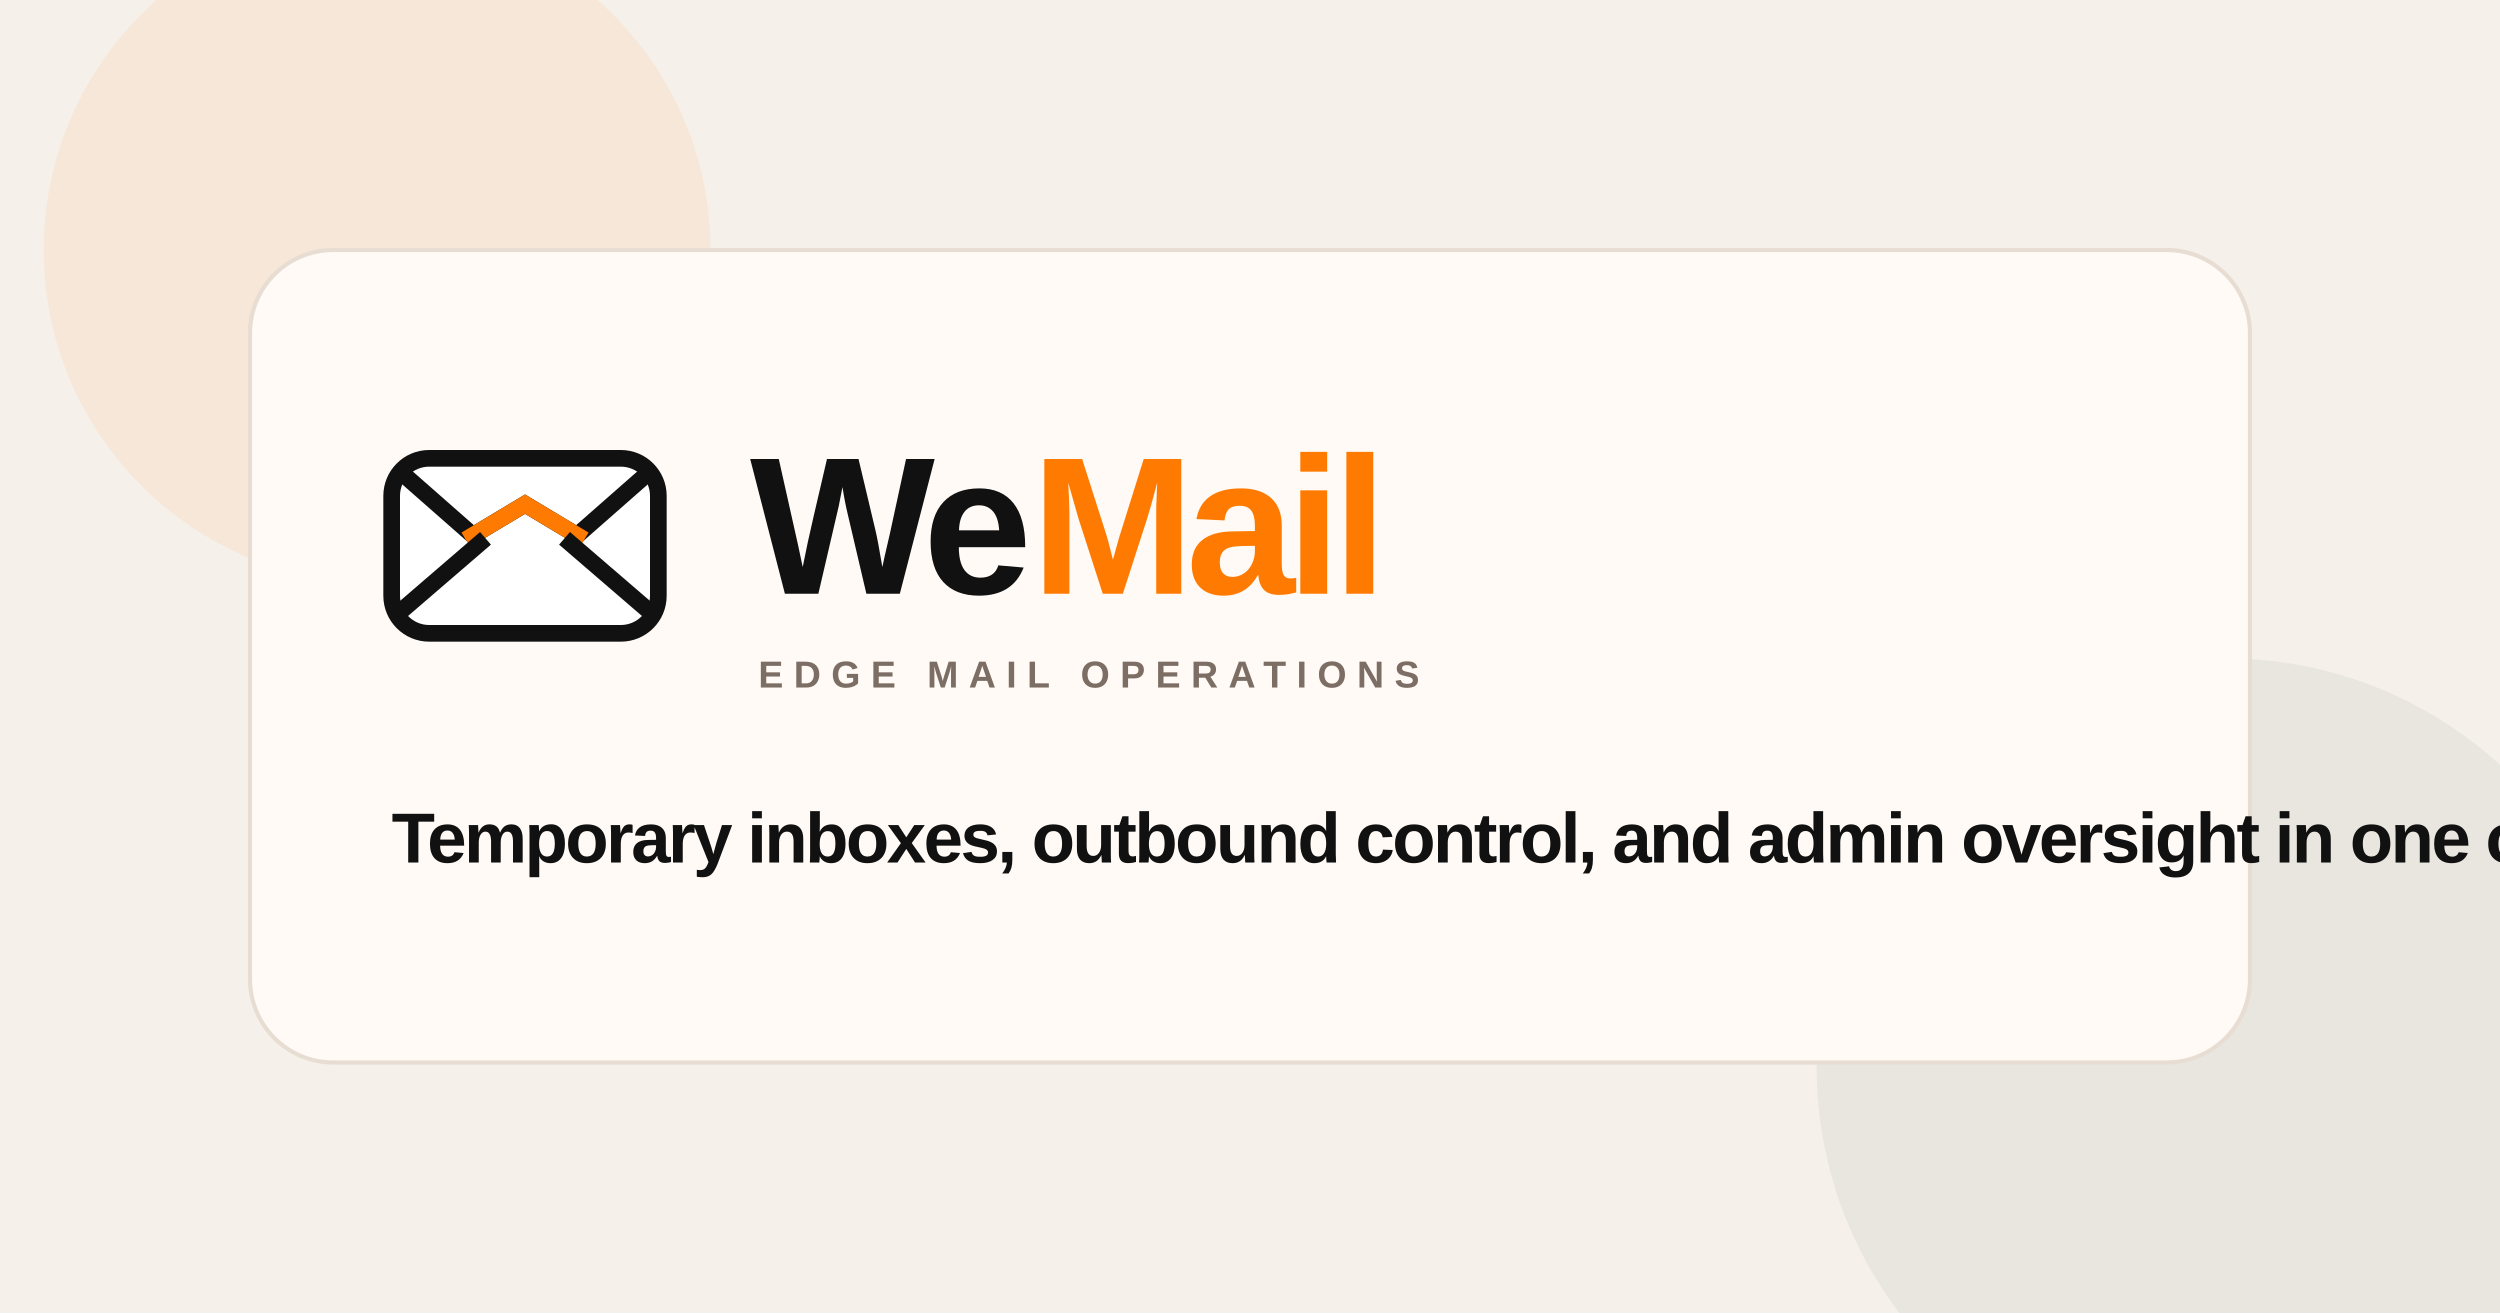
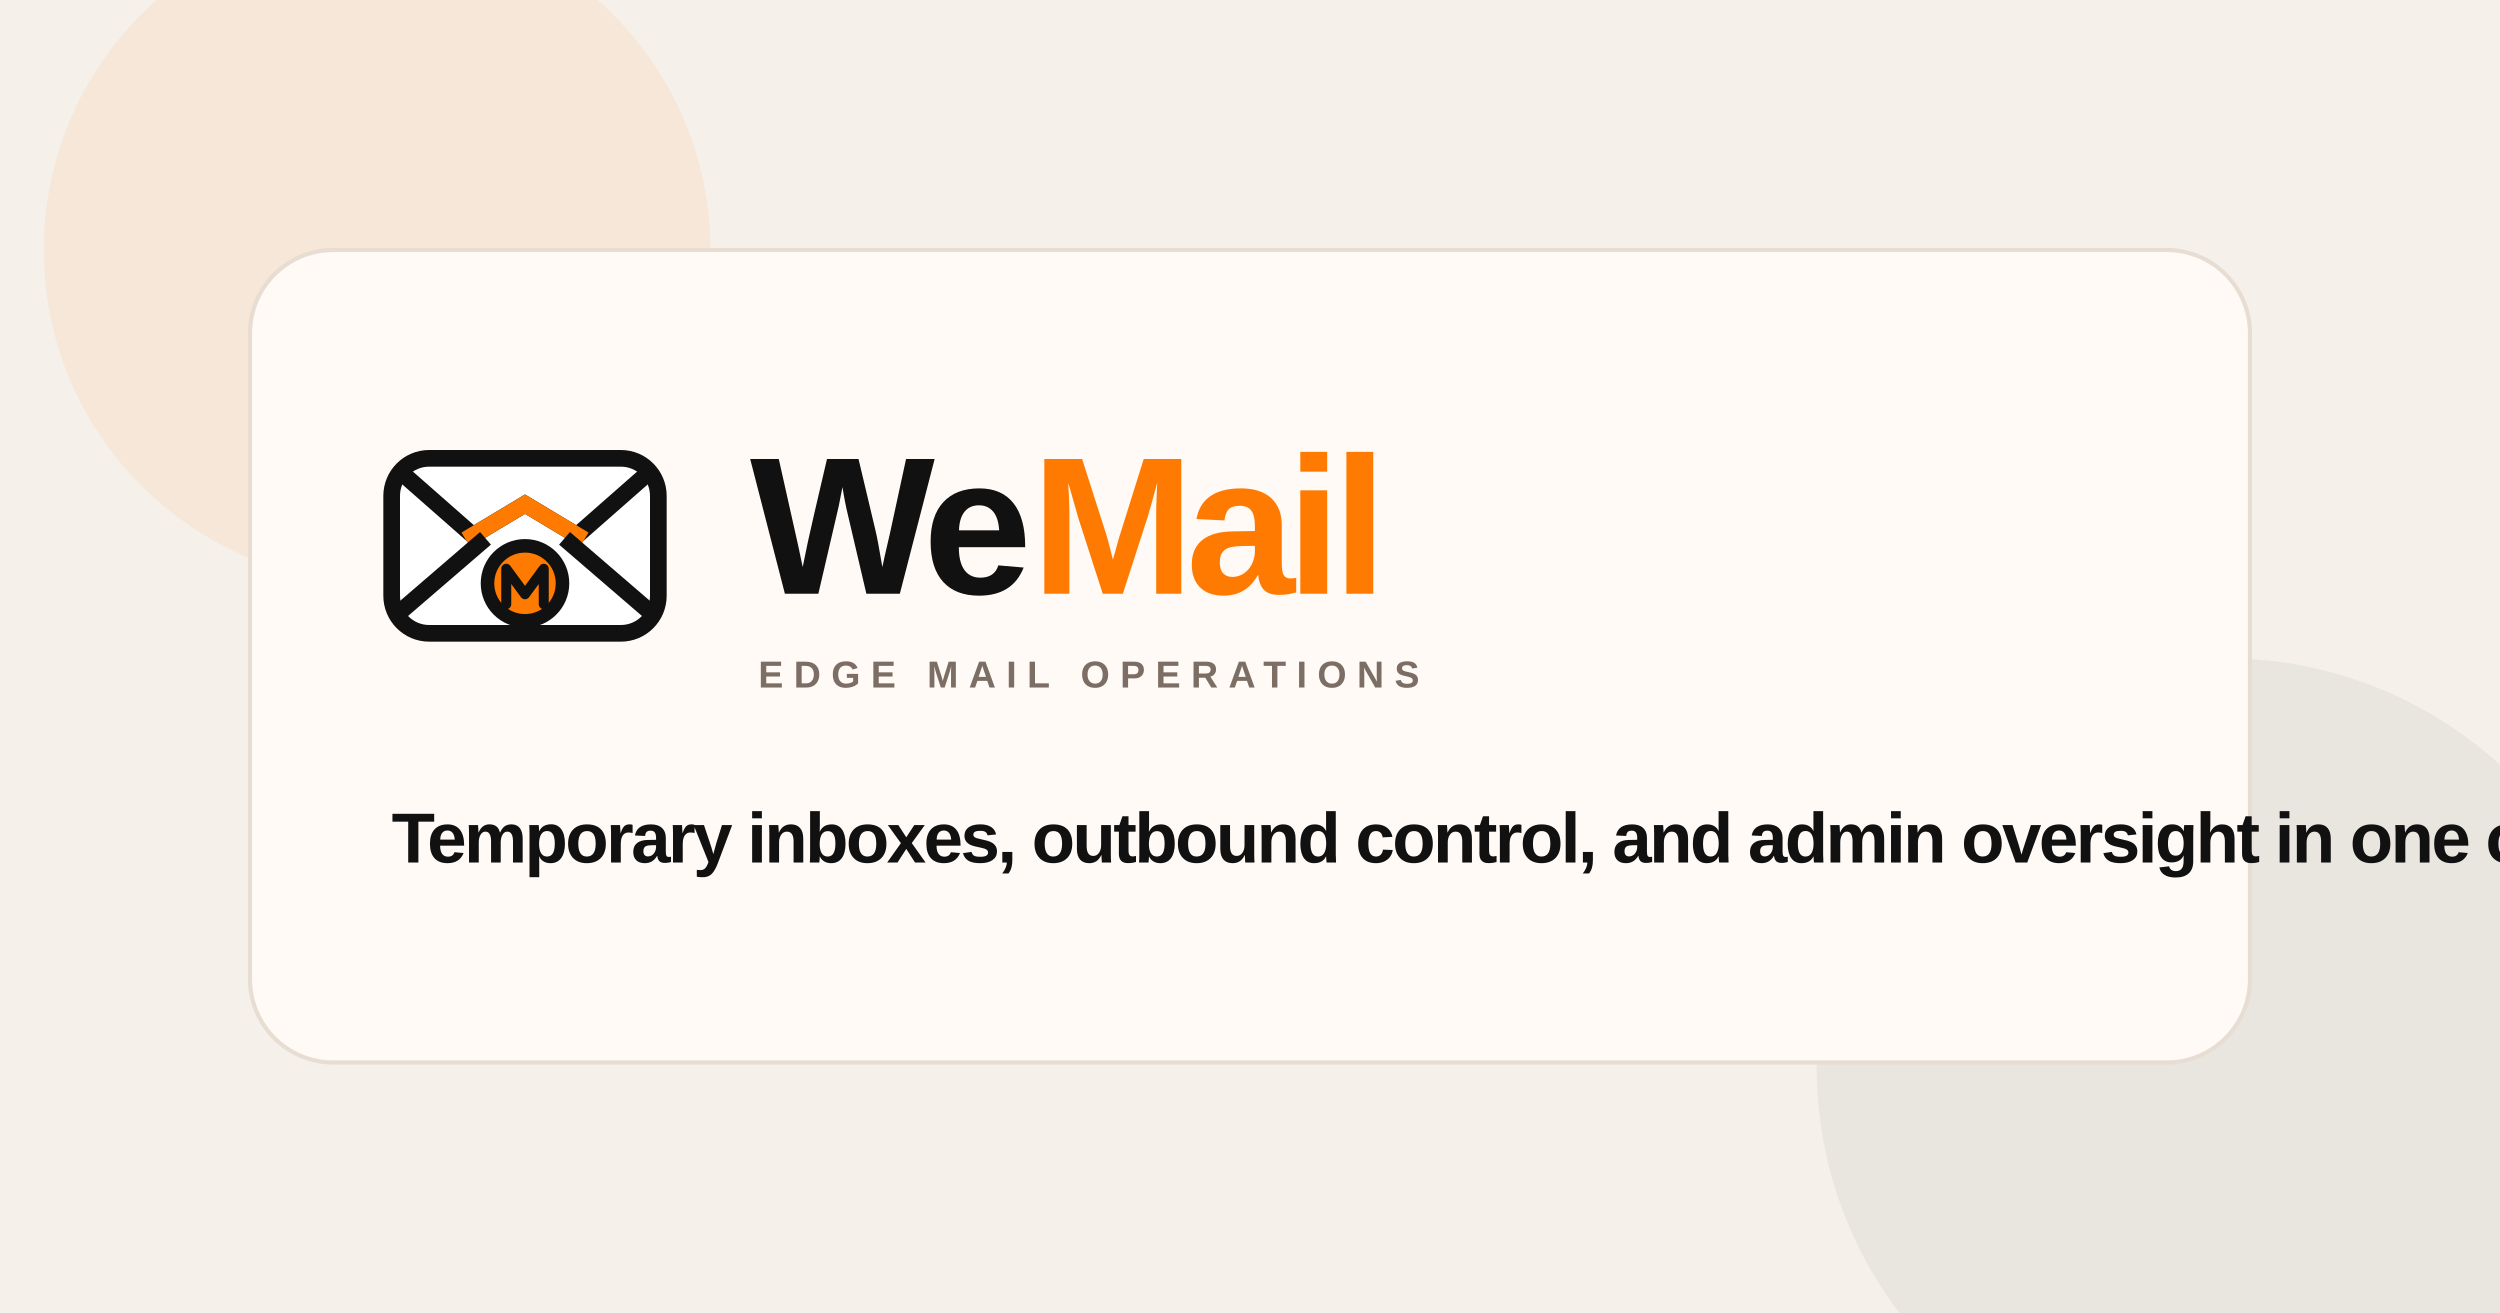
<svg xmlns="http://www.w3.org/2000/svg" viewBox="0 0 1200 630" fill="none">
  <rect width="1200" height="630" fill="#f5f1ea" />
  <circle cx="181" cy="120" r="160" fill="#ff7a00" fill-opacity="0.08" />
  <circle cx="1068" cy="512" r="196" fill="#111111" fill-opacity="0.05" />
  <rect x="120" y="120" width="960" height="390" rx="40" fill="#fffaf6" stroke="#e8ddd2" stroke-width="2" />
  <g transform="translate(188 208)">
    <rect x="0" y="12" width="128" height="84" rx="18" fill="#ffffff" stroke="#111111" stroke-width="8" />
    <path d="M6 20L39 49L64 34L89 49L122 20" stroke="#111111" stroke-width="8" stroke-linecap="square" stroke-linejoin="miter" />
    <path d="M39 49L64 34L89 49" stroke="#ff7a00" stroke-width="8" stroke-linecap="square" stroke-linejoin="miter" />
    <path d="M6 84L42 53" stroke="#111111" stroke-width="8" stroke-linecap="square" stroke-linejoin="miter" />
    <path d="M122 84L86 53" stroke="#111111" stroke-width="8" stroke-linecap="square" stroke-linejoin="miter" />
+     <circle cx="64" cy="72" r="18" fill="#ff7a00" stroke="#111111" stroke-width="6.5" />
+     <path d="M55 82V65L64 77.25L73 65V82" stroke="#111111" stroke-width="4.8" stroke-linecap="round" stroke-linejoin="round" />
  </g>
  <text x="360" y="285" fill="#111111" font-family="'Segoe UI', 'Helvetica Neue', Arial, sans-serif" font-size="94" font-weight="700" letter-spacing="-4">We</text>
  <text x="495" y="285" fill="#ff7a00" font-family="'Segoe UI', 'Helvetica Neue', Arial, sans-serif" font-size="94" font-weight="700" letter-spacing="-4">Mail</text>
  <text x="364" y="330" fill="#7c6e64" font-family="'Segoe UI', 'Helvetica Neue', Arial, sans-serif" font-size="18" font-weight="600" letter-spacing="5">EDGE MAIL OPERATIONS</text>
  <text x="188" y="414" fill="#111111" font-family="'Segoe UI', 'Helvetica Neue', Arial, sans-serif" font-size="34" font-weight="600" letter-spacing="-1.2">Temporary inboxes, outbound control, and admin oversight in one operator-friendly workspace.</text>
</svg>
